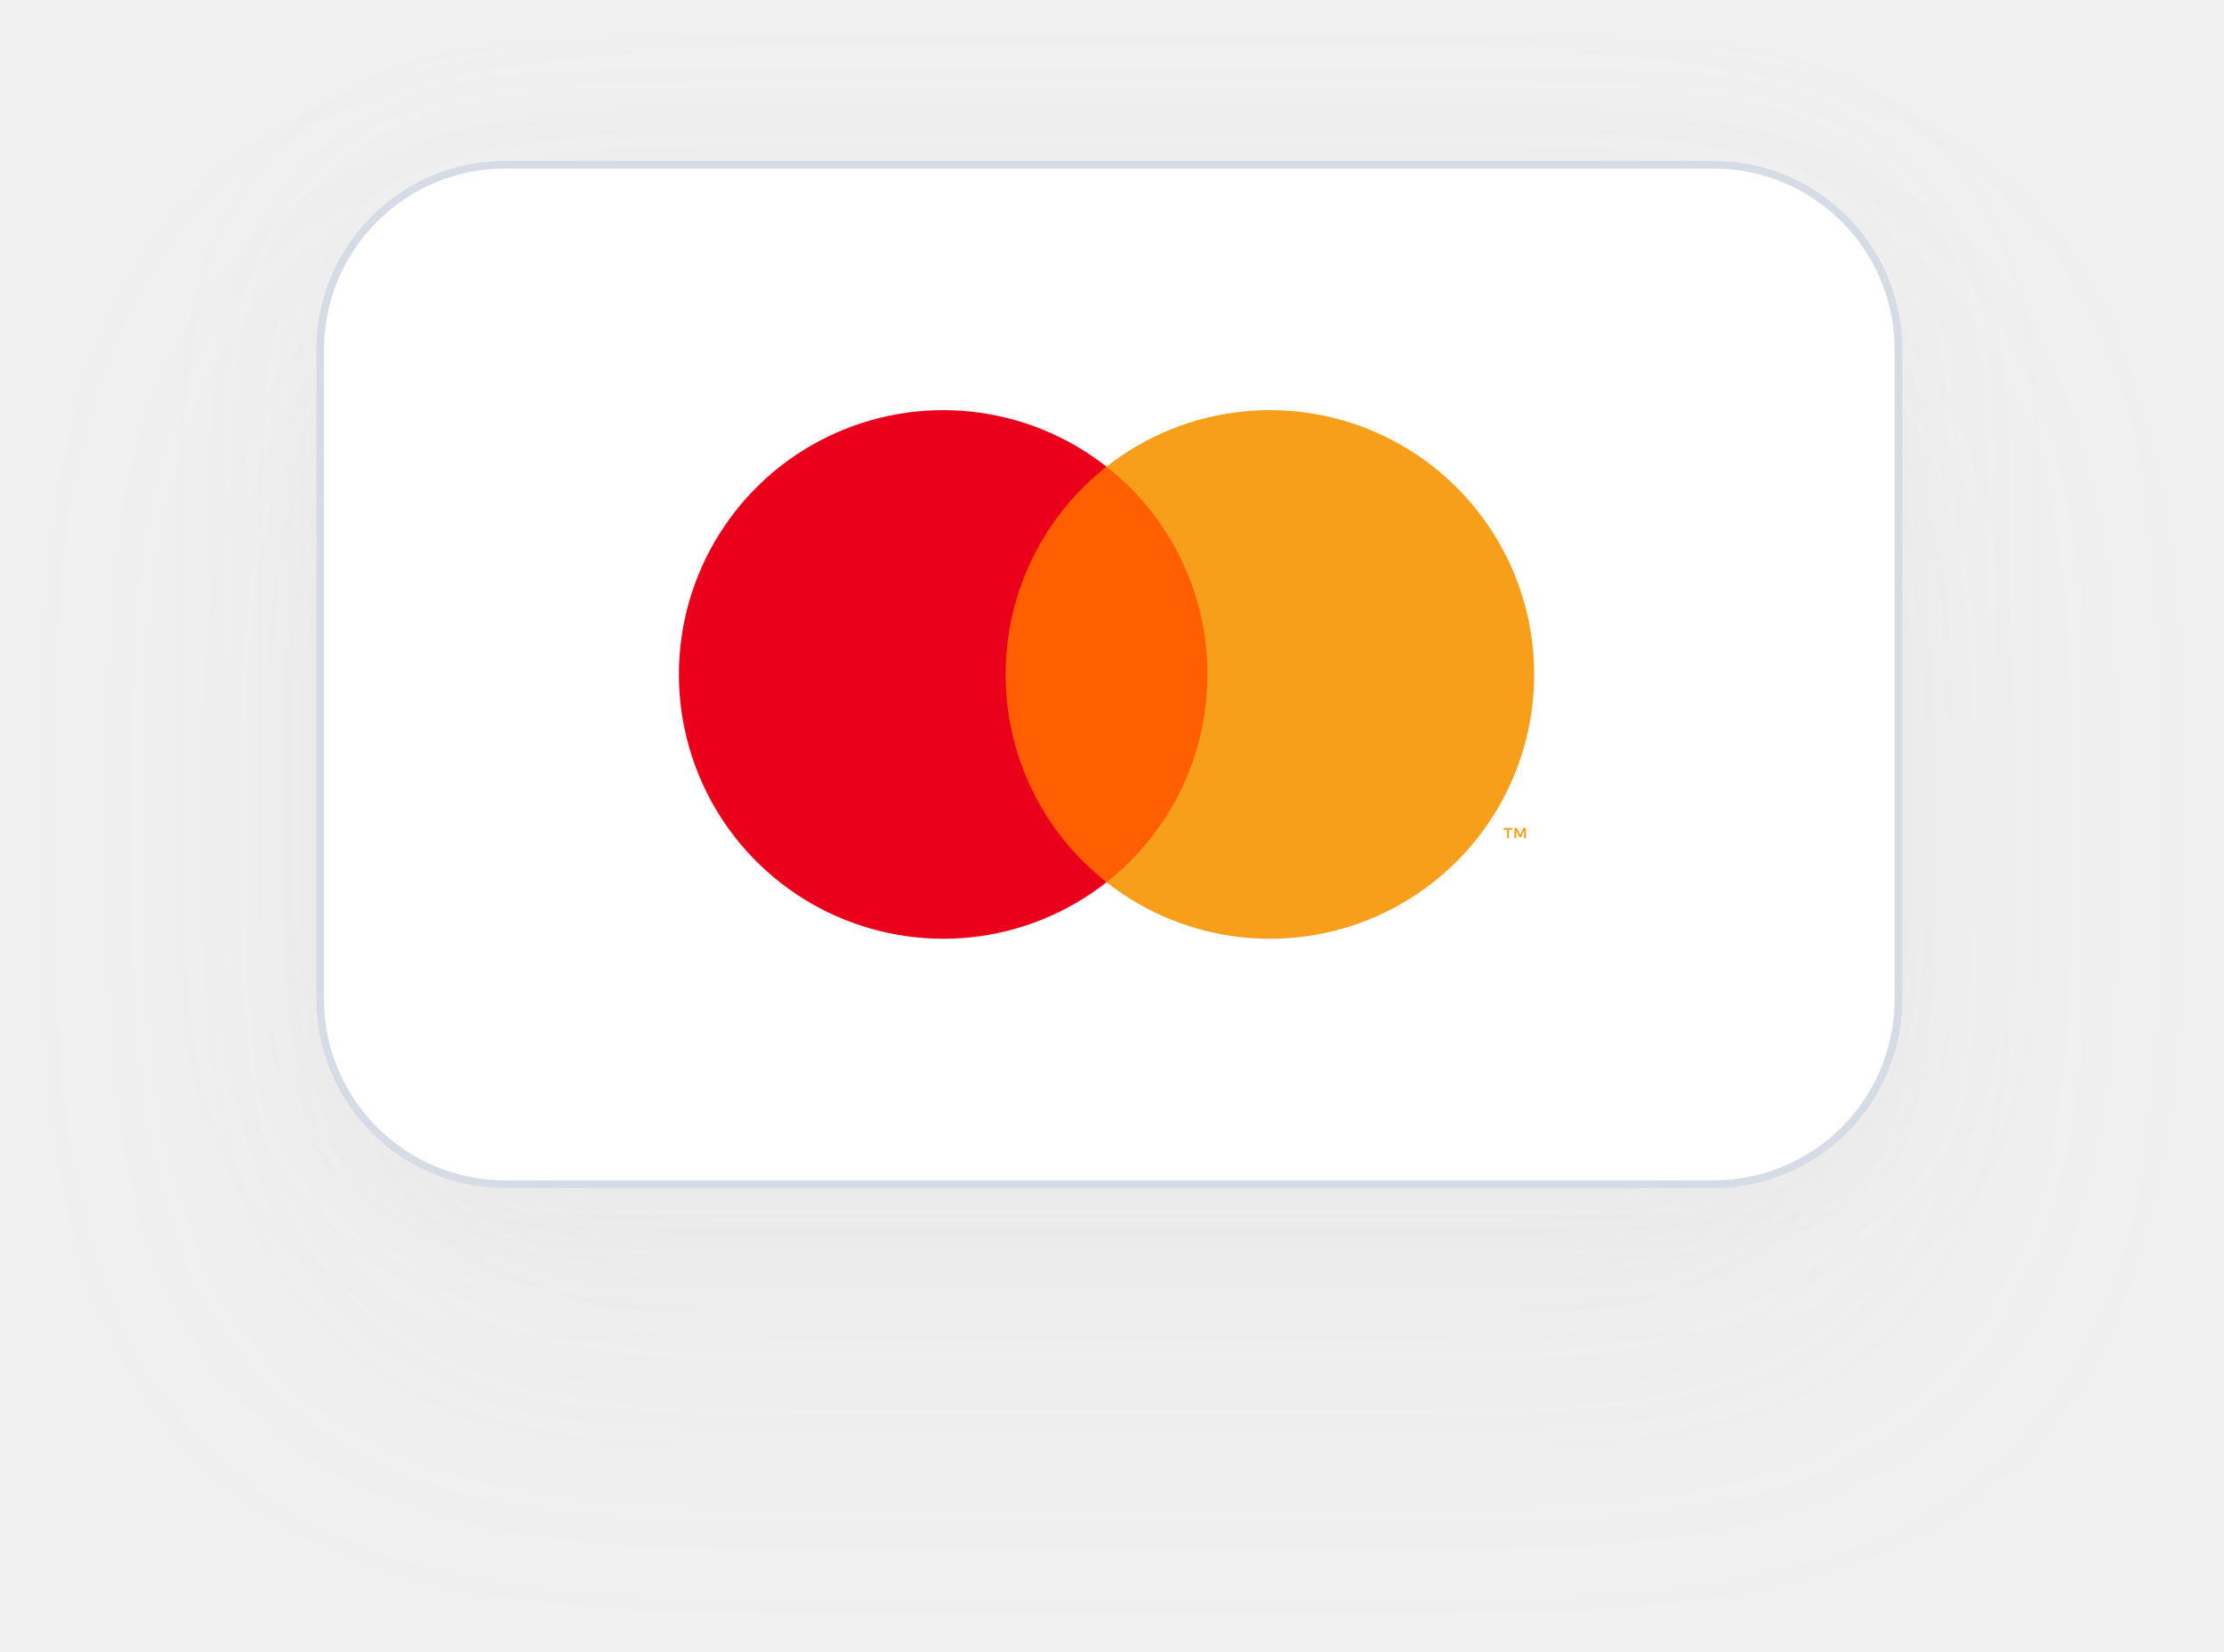
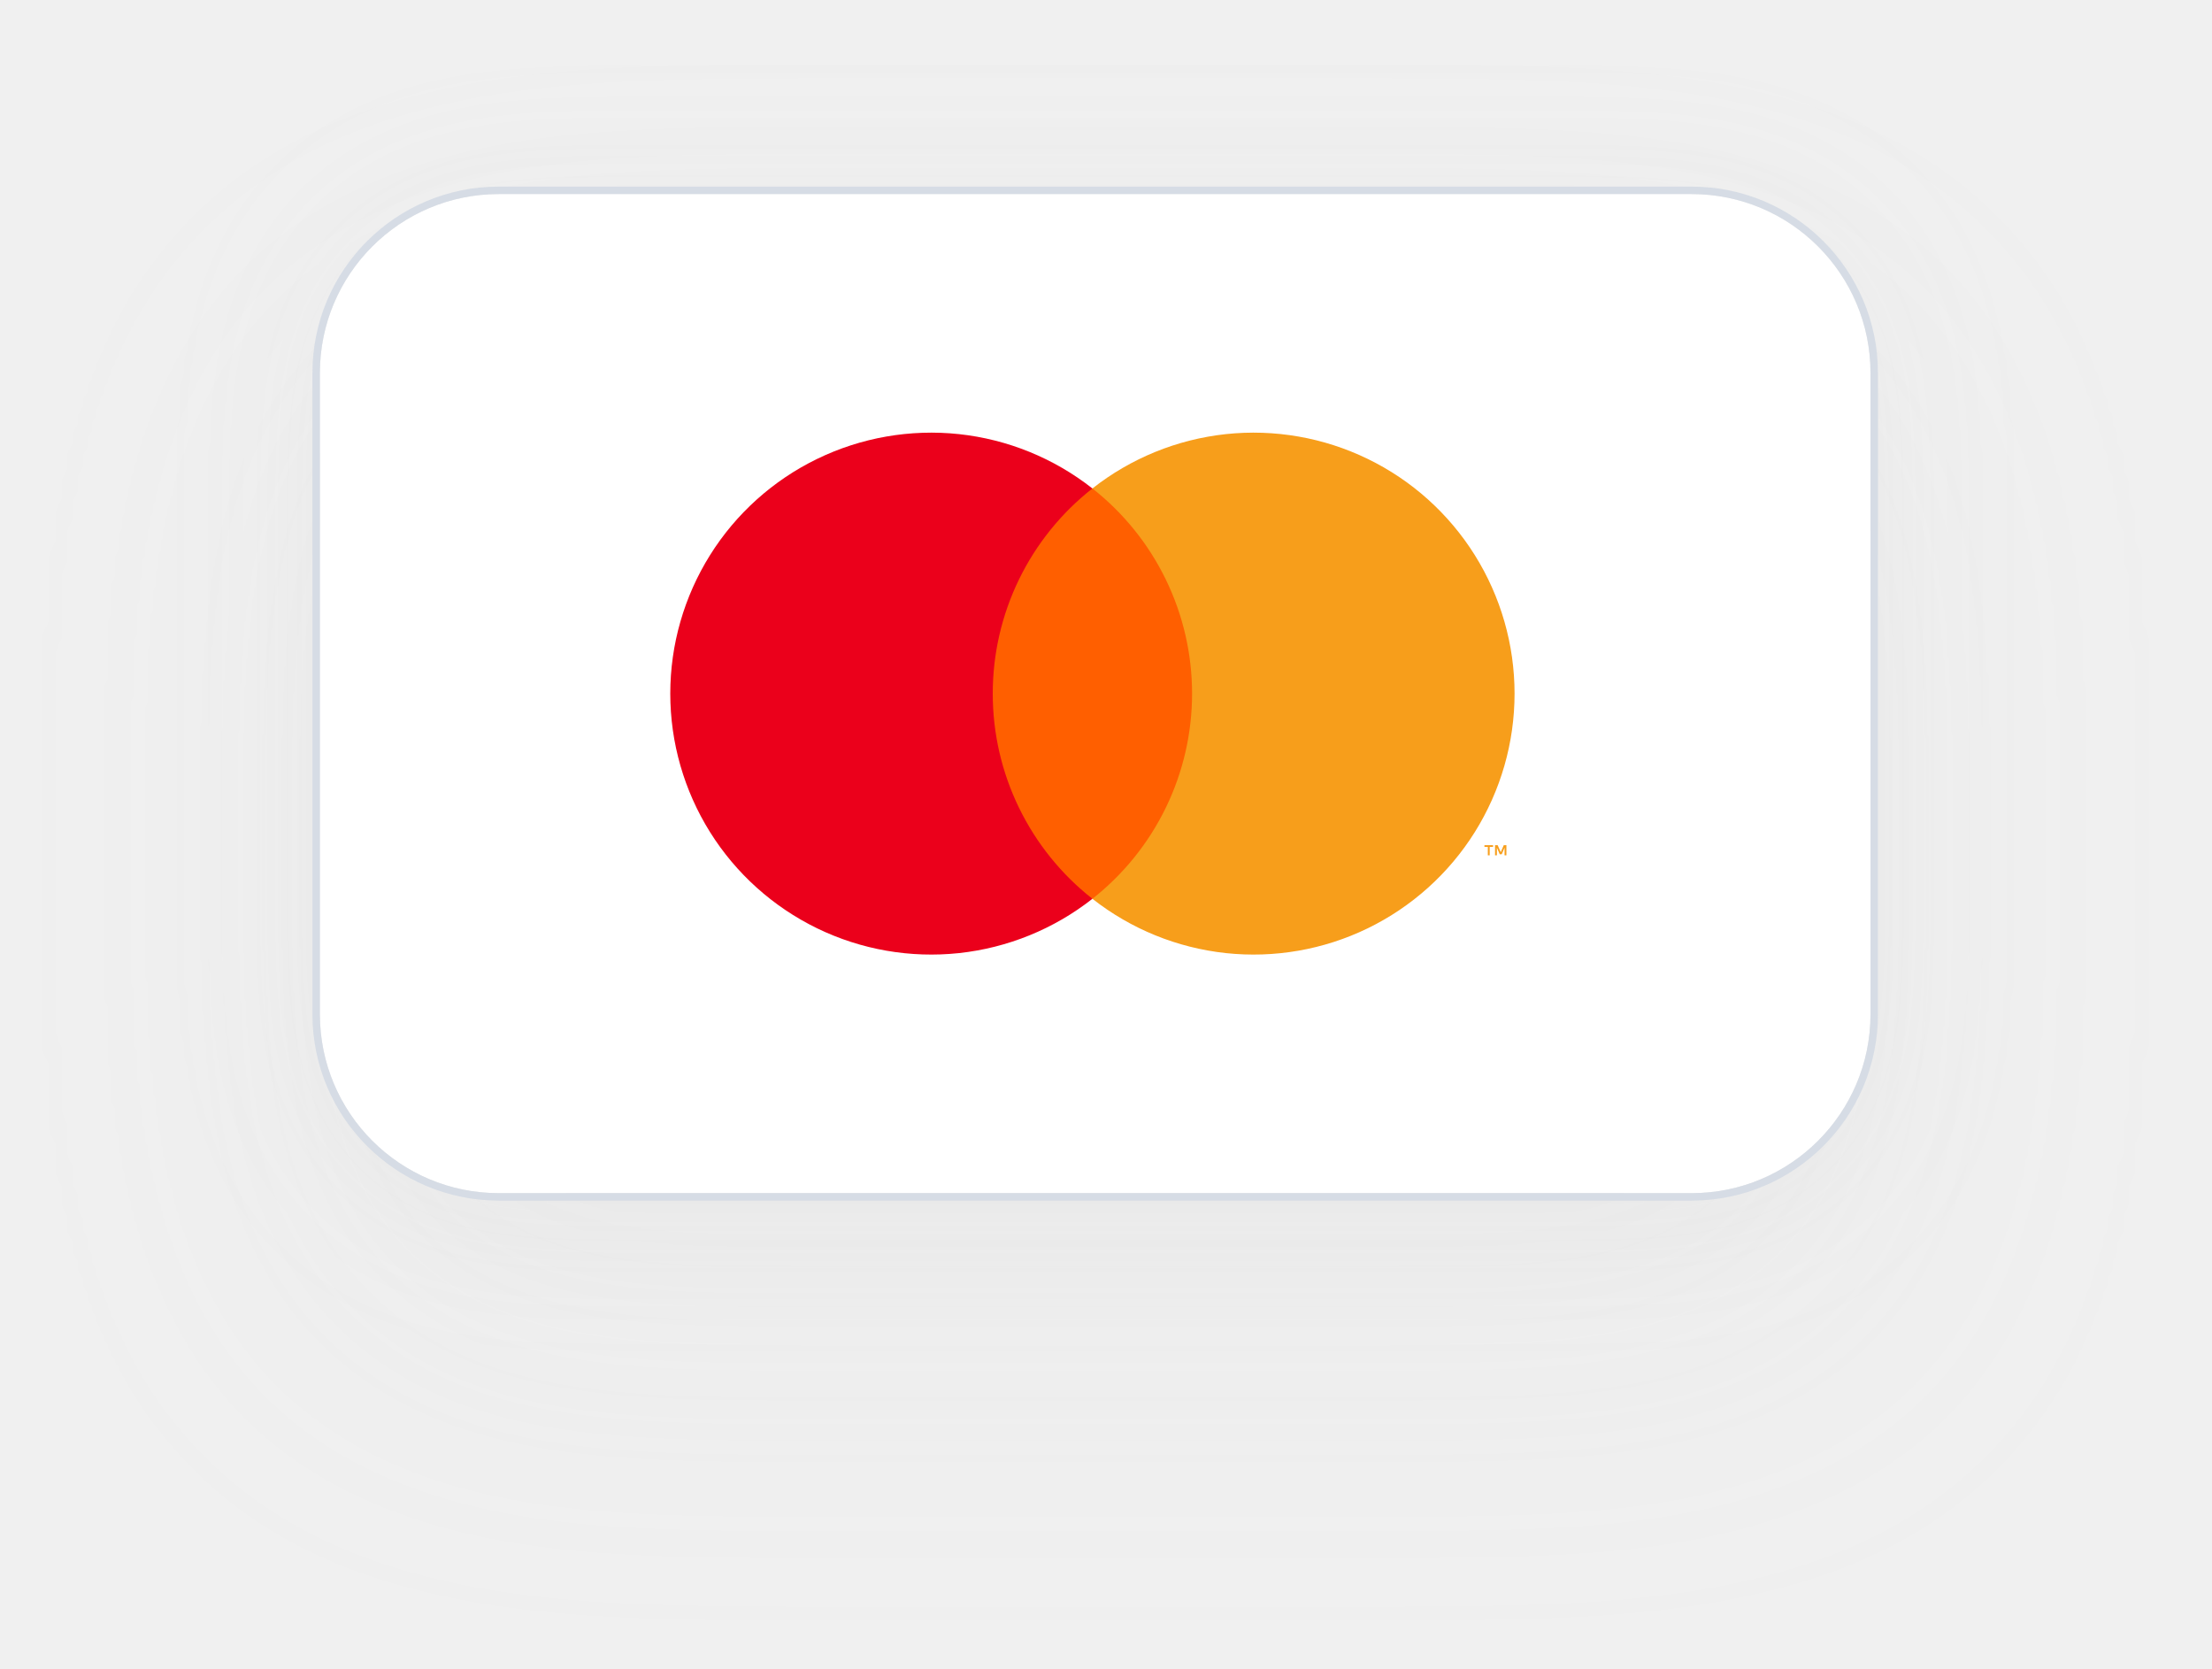
- <svg xmlns="http://www.w3.org/2000/svg" width="66" height="49" viewBox="0 0 66 49" fill="none">
-   <g filter="url(#filter0_dd_0_503)">
-     <rect x="9.614" y="5" width="46.614" height="30.03" rx="5.379" fill="white" />
-     <rect x="9.502" y="4.888" width="46.838" height="30.255" rx="5.491" stroke="#D6DCE5" stroke-width="0.224" />
-     <path d="M36.27 13.848H29.407V26.182H36.27V13.848Z" fill="#FF5F00" />
-     <path d="M29.843 20.015C29.841 18.827 30.11 17.655 30.63 16.586C31.149 15.518 31.904 14.582 32.838 13.848C31.681 12.939 30.291 12.373 28.828 12.216C27.365 12.059 25.887 12.317 24.563 12.96C23.239 13.603 22.123 14.606 21.342 15.854C20.561 17.101 20.147 18.543 20.147 20.015C20.147 21.487 20.561 22.929 21.342 24.177C22.123 25.424 23.239 26.427 24.563 27.07C25.887 27.713 27.365 27.971 28.828 27.814C30.291 27.657 31.681 27.091 32.838 26.182C31.904 25.448 31.149 24.512 30.63 23.444C30.11 22.375 29.841 21.203 29.843 20.015Z" fill="#EB001B" />
-     <path d="M45.529 20.015C45.529 21.487 45.115 22.929 44.334 24.177C43.553 25.424 42.437 26.427 41.114 27.07C39.79 27.713 38.312 27.971 36.848 27.814C35.385 27.657 33.995 27.091 32.838 26.182C33.772 25.448 34.527 24.511 35.045 23.443C35.565 22.375 35.834 21.203 35.834 20.015C35.834 18.828 35.565 17.655 35.045 16.587C34.527 15.519 33.772 14.582 32.838 13.848C33.995 12.939 35.385 12.373 36.848 12.216C38.312 12.059 39.79 12.317 41.114 12.96C42.437 13.603 43.553 14.606 44.334 15.854C45.115 17.101 45.529 18.543 45.529 20.015Z" fill="#F79E1B" />
-     <path d="M44.781 24.876V24.623H44.882V24.572H44.623V24.623H44.725V24.876H44.781ZM45.284 24.876V24.571H45.205L45.113 24.78L45.022 24.571H44.942V24.876H44.998V24.646L45.084 24.844H45.142L45.228 24.645V24.876H45.284Z" fill="#F79E1B" />
+ <svg xmlns="http://www.w3.org/2000/svg" width="57" height="43" viewBox="0 0 57 43" fill="none">
+   <g filter="url(#filter0_dd_0_208)">
+     <rect x="8.243" y="5" width="39.957" height="25.741" rx="4.61" fill="white" />
+     <rect x="8.147" y="4.904" width="40.149" height="25.933" rx="4.706" stroke="#D6DCE5" stroke-width="0.192" />
+     <path d="M31.092 12.585H25.209V23.157H31.092V12.585Z" fill="#FF5F00" />
+     <path d="M25.582 17.87C25.581 16.852 25.812 15.847 26.257 14.931C26.702 14.016 27.349 13.213 28.15 12.585C27.158 11.805 25.967 11.32 24.713 11.185C23.458 11.051 22.191 11.272 21.057 11.823C19.922 12.374 18.965 13.234 18.296 14.303C17.627 15.373 17.272 16.609 17.272 17.87C17.272 19.132 17.627 20.368 18.296 21.438C18.965 22.507 19.922 23.366 21.057 23.918C22.191 24.469 23.458 24.69 24.713 24.556C25.967 24.421 27.158 23.936 28.15 23.157C27.349 22.528 26.702 21.725 26.257 20.809C25.812 19.894 25.581 18.889 25.582 17.87Z" fill="#EB001B" />
+     <path d="M39.028 17.87C39.028 19.132 38.673 20.368 38.004 21.438C37.335 22.507 36.378 23.366 35.243 23.918C34.109 24.469 32.842 24.69 31.587 24.556C30.333 24.421 29.142 23.936 28.15 23.157C28.95 22.527 29.597 21.724 30.042 20.809C30.487 19.893 30.718 18.889 30.718 17.87C30.718 16.852 30.487 15.848 30.042 14.932C29.597 14.016 28.95 13.214 28.15 12.585C29.142 11.805 30.333 11.32 31.587 11.185C32.842 11.051 34.109 11.272 35.243 11.823C36.378 12.374 37.335 13.234 38.004 14.303C38.673 15.373 39.028 16.609 39.028 17.87Z" fill="#F79E1B" />
+     <path d="M38.387 22.037V21.82H38.474V21.776H38.252V21.82H38.339V22.037H38.387ZM38.818 22.037V21.776H38.75L38.672 21.955L38.593 21.776H38.525V22.037H38.573V21.84L38.647 22.01H38.697L38.77 21.84V22.037H38.818Z" fill="#F79E1B" />
  </g>
  <defs>
-     <filter id="filter0_dd_0_503" x="0.426" y="0.294" width="64.991" height="48.407" filterUnits="userSpaceOnUse" color-interpolation-filters="sRGB">
+     <filter id="filter0_dd_0_208" x="0.367" y="0.966" width="55.709" height="41.493" filterUnits="userSpaceOnUse" color-interpolation-filters="sRGB">
      <feFlood flood-opacity="0" result="BackgroundImageFix" />
      <feColorMatrix in="SourceAlpha" type="matrix" values="0 0 0 0 0 0 0 0 0 0 0 0 0 0 0 0 0 0 127 0" result="hardAlpha" />
-       <feOffset dy="0.448" />
-       <feGaussianBlur stdDeviation="2.241" />
+       <feOffset dy="0.384" />
+       <feGaussianBlur stdDeviation="1.921" />
      <feColorMatrix type="matrix" values="0 0 0 0 0.718 0 0 0 0 0.718 0 0 0 0 0.718 0 0 0 0.08 0" />
-       <feBlend mode="normal" in2="BackgroundImageFix" result="effect1_dropShadow_0_503" />
+       <feBlend mode="normal" in2="BackgroundImageFix" result="effect1_dropShadow_0_208" />
      <feColorMatrix in="SourceAlpha" type="matrix" values="0 0 0 0 0 0 0 0 0 0 0 0 0 0 0 0 0 0 127 0" result="hardAlpha" />
-       <feOffset dy="4.482" />
-       <feGaussianBlur stdDeviation="4.482" />
+       <feOffset dy="3.842" />
+       <feGaussianBlur stdDeviation="3.842" />
      <feColorMatrix type="matrix" values="0 0 0 0 0.718 0 0 0 0 0.718 0 0 0 0 0.718 0 0 0 0.08 0" />
-       <feBlend mode="normal" in2="effect1_dropShadow_0_503" result="effect2_dropShadow_0_503" />
-       <feBlend mode="normal" in="SourceGraphic" in2="effect2_dropShadow_0_503" result="shape" />
+       <feBlend mode="normal" in2="effect1_dropShadow_0_208" result="effect2_dropShadow_0_208" />
+       <feBlend mode="normal" in="SourceGraphic" in2="effect2_dropShadow_0_208" result="shape" />
    </filter>
  </defs>
</svg>
